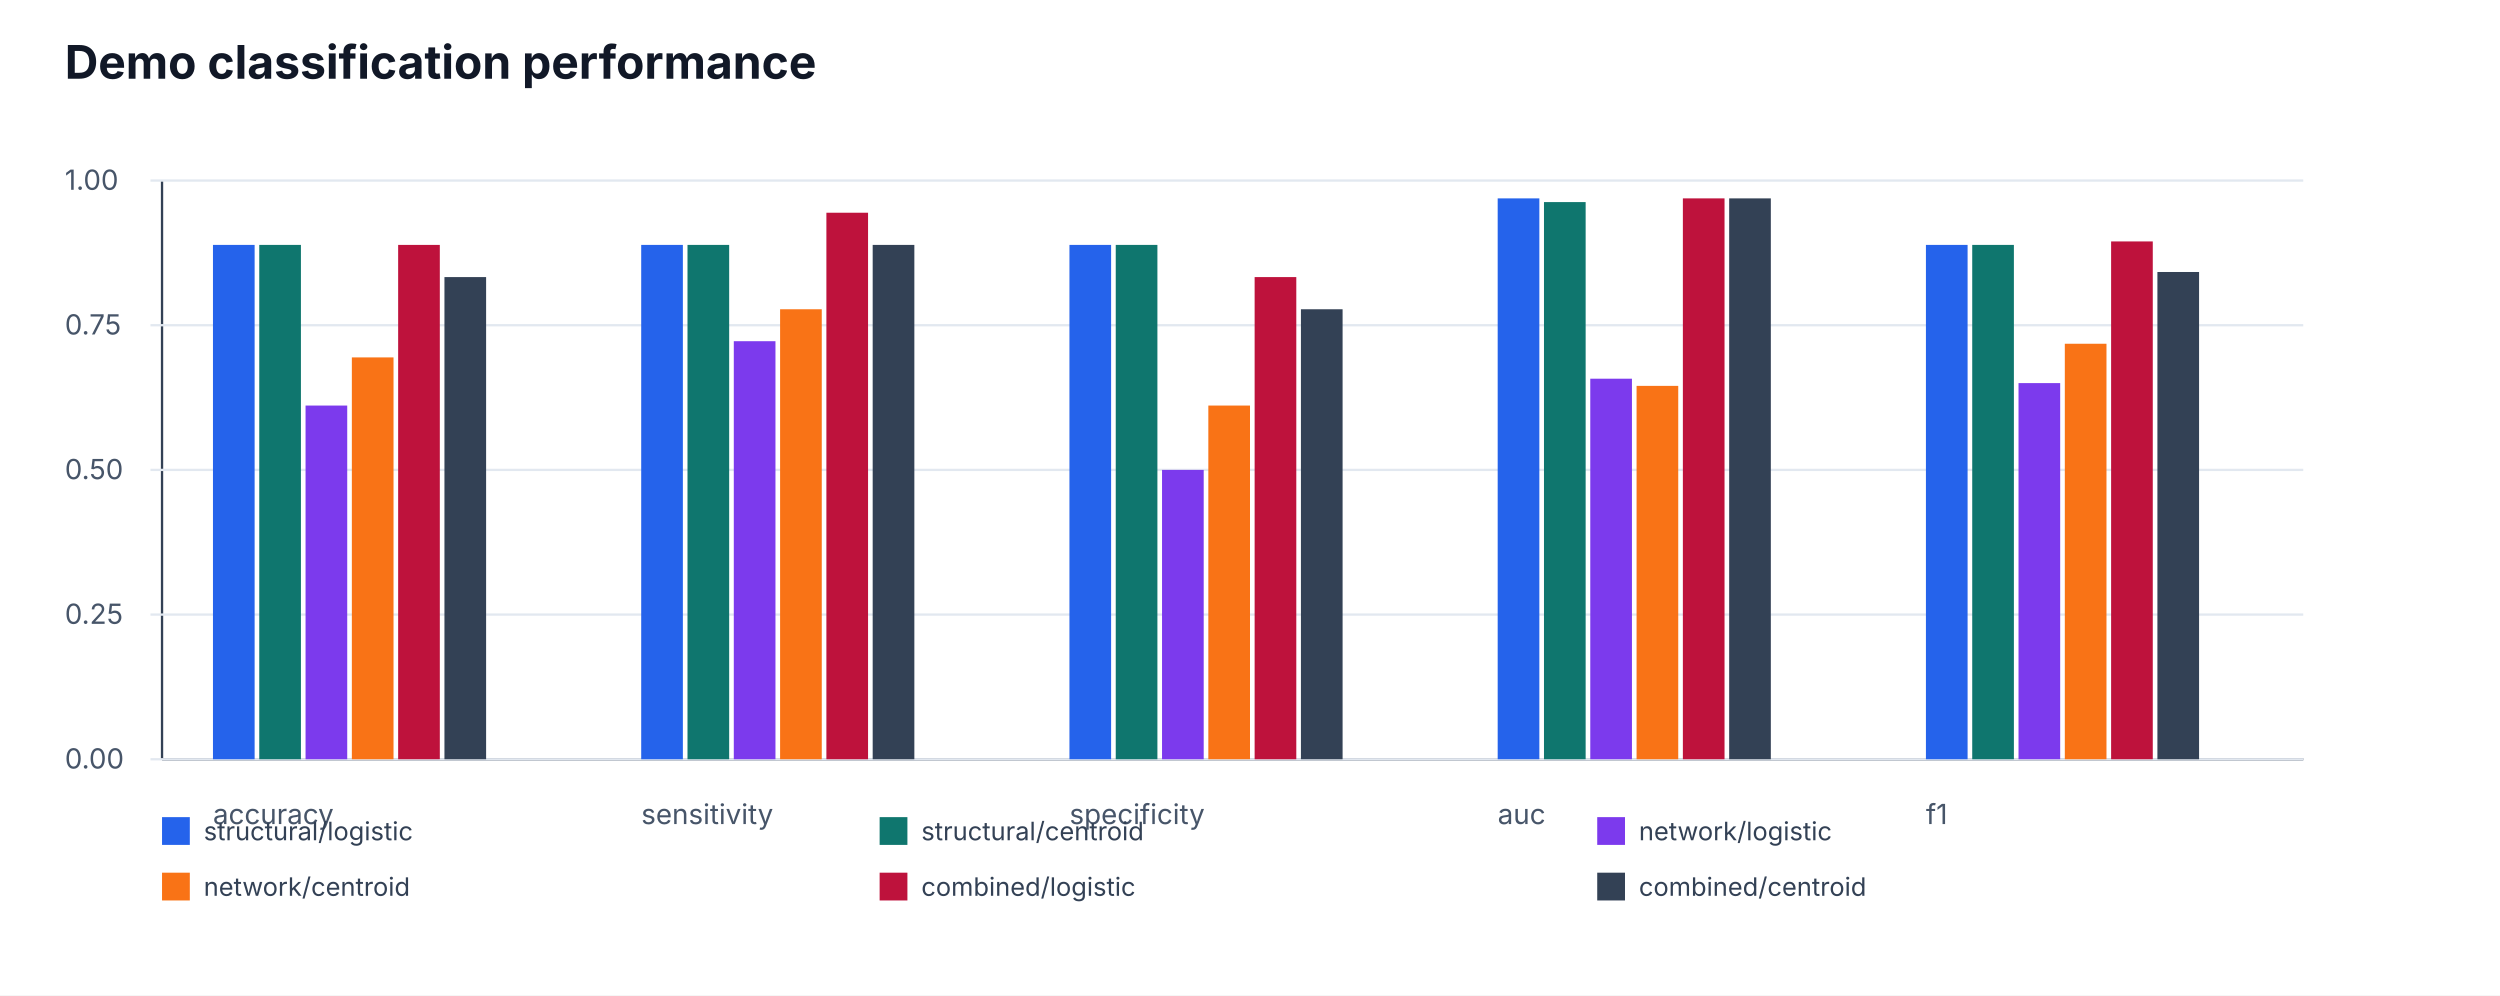
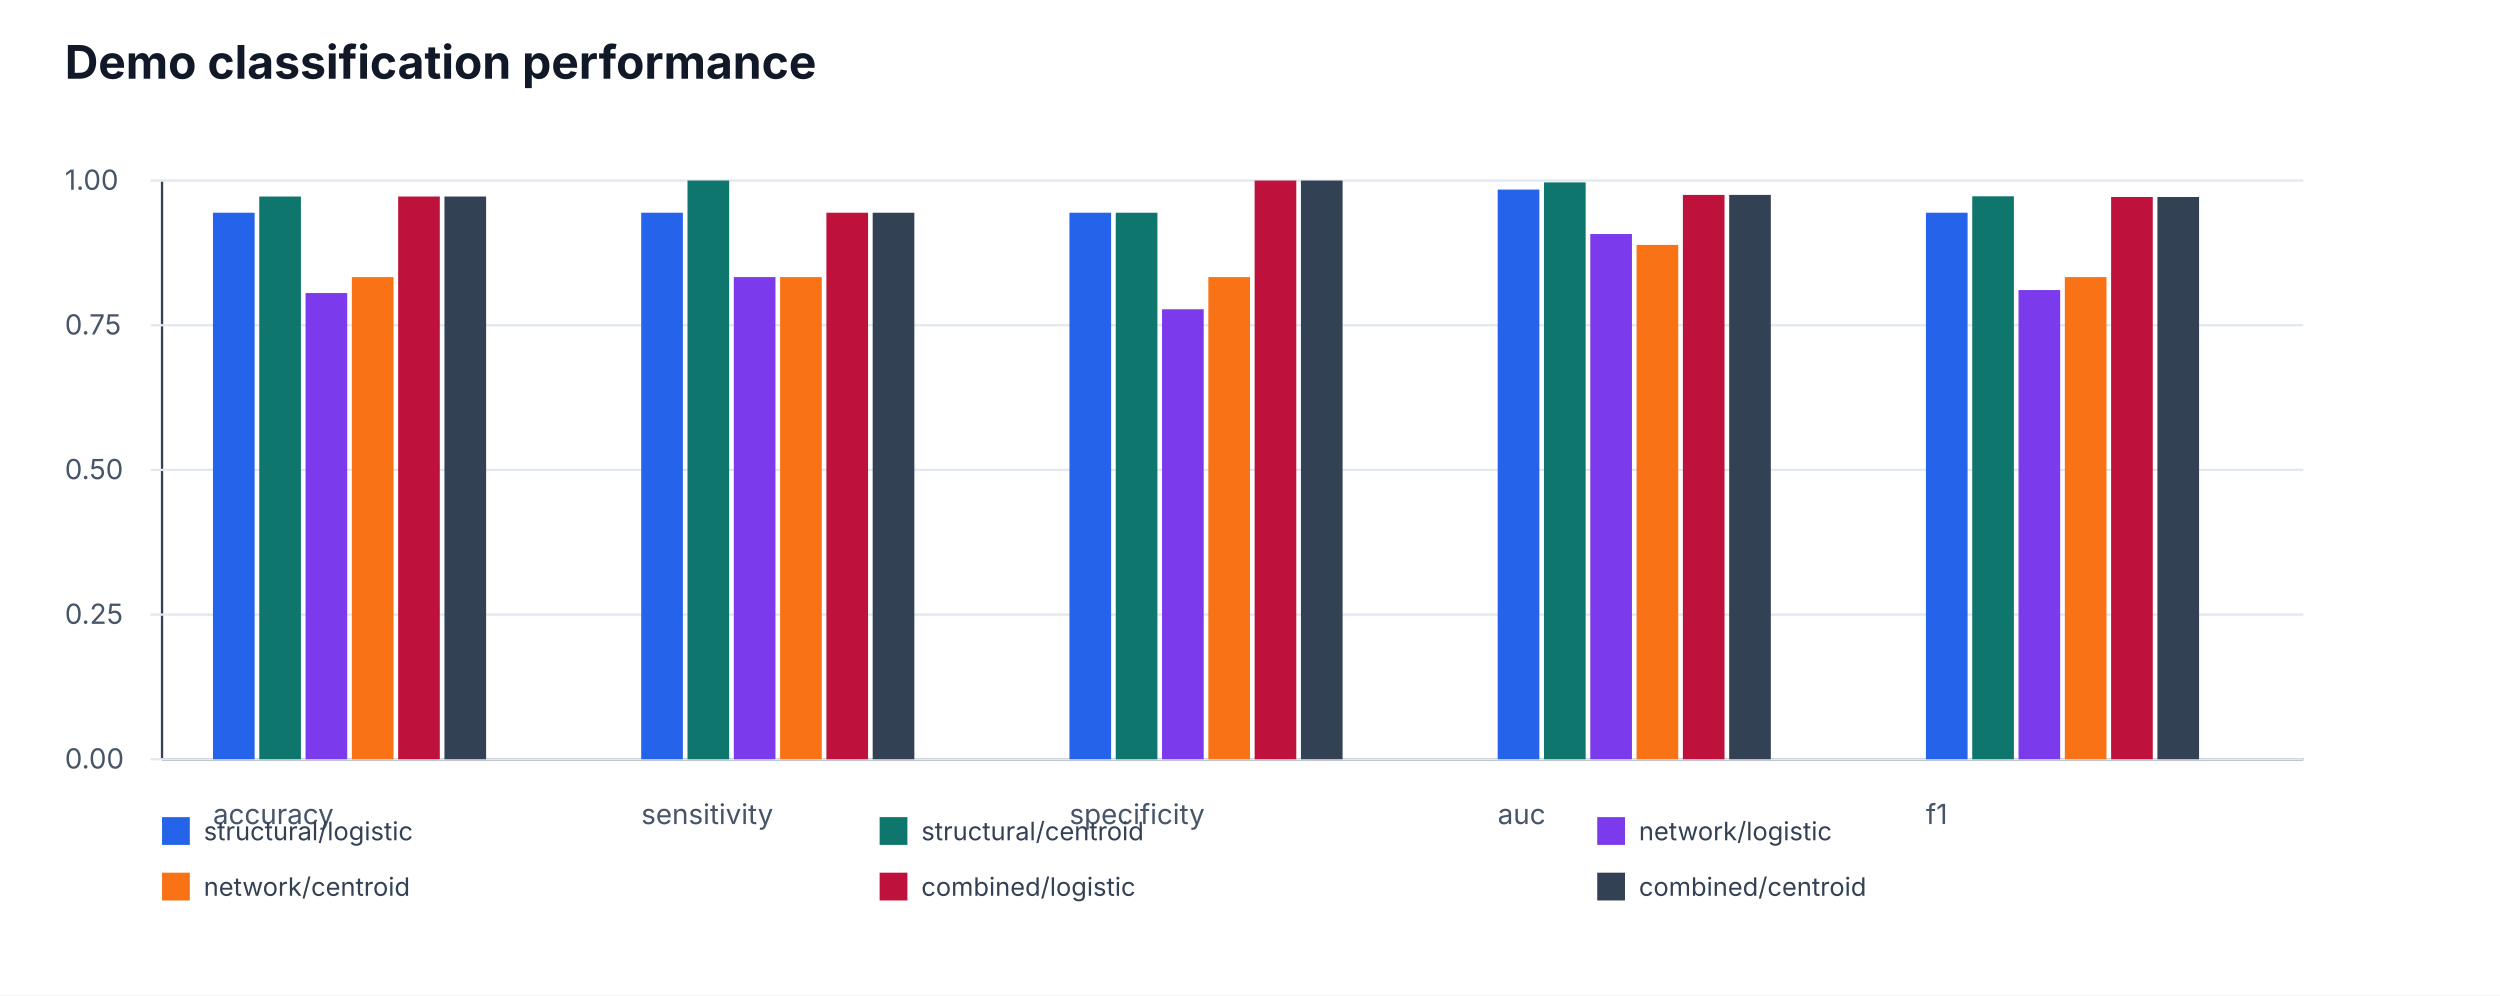
<svg xmlns="http://www.w3.org/2000/svg" width="1080" height="430" viewBox="0 0 1080 430">
  <style>.heading{font:700 20px -apple-system,BlinkMacSystemFont,"Segoe UI",sans-serif;fill:#111827}.axis{font:12px -apple-system,BlinkMacSystemFont,"Segoe UI",sans-serif;fill:#475569}.legend{font:11px -apple-system,BlinkMacSystemFont,"Segoe UI",sans-serif;fill:#334155}</style>
  <rect width="1080" height="430" fill="#ffffff" />
  <text x="28" y="34" class="heading">Demo classification performance</text>
  <line x1="70" y1="328" x2="995" y2="328" stroke="#334155" />
  <line x1="70" y1="78" x2="70" y2="328" stroke="#334155" />
  <line x1="65" y1="328.0" x2="995" y2="328.0" stroke="#e2e8f0" />
  <text x="28" y="332.0" class="axis">0.00</text>
  <line x1="65" y1="265.5" x2="995" y2="265.5" stroke="#e2e8f0" />
  <text x="28" y="269.5" class="axis">0.25</text>
  <line x1="65" y1="203.0" x2="995" y2="203.0" stroke="#e2e8f0" />
  <text x="28" y="207.0" class="axis">0.50</text>
  <line x1="65" y1="140.5" x2="995" y2="140.5" stroke="#e2e8f0" />
  <text x="28" y="144.5" class="axis">0.75</text>
  <line x1="65" y1="78.0" x2="995" y2="78.0" stroke="#e2e8f0" />
  <text x="28" y="82.0" class="axis">1.00</text>
  <text x="92" y="356" class="axis">accuracy</text>
-   <rect x="92" y="105.8" width="18" height="222.2" fill="#2563eb" />
-   <rect x="112" y="105.8" width="18" height="222.2" fill="#0f766e" />
-   <rect x="132" y="175.2" width="18" height="152.8" fill="#7c3aed" />
-   <rect x="152" y="154.4" width="18" height="173.6" fill="#f97316" />
-   <rect x="172" y="105.8" width="18" height="222.2" fill="#be123c" />
-   <rect x="192" y="119.7" width="18" height="208.3" fill="#334155" />
+   <rect x="92" y="91.9" width="18" height="236.1" fill="#2563eb" />
+   <rect x="112" y="84.9" width="18" height="243.1" fill="#0f766e" />
+   <rect x="132" y="126.6" width="18" height="201.4" fill="#7c3aed" />
+   <rect x="152" y="119.7" width="18" height="208.3" fill="#f97316" />
+   <rect x="172" y="84.9" width="18" height="243.1" fill="#be123c" />
+   <rect x="192" y="84.9" width="18" height="243.1" fill="#334155" />
  <text x="277" y="356" class="axis">sensitivity</text>
-   <rect x="277" y="105.8" width="18" height="222.2" fill="#2563eb" />
-   <rect x="297" y="105.8" width="18" height="222.2" fill="#0f766e" />
-   <rect x="317" y="147.4" width="18" height="180.6" fill="#7c3aed" />
-   <rect x="337" y="133.6" width="18" height="194.4" fill="#f97316" />
+   <rect x="277" y="91.9" width="18" height="236.1" fill="#2563eb" />
+   <rect x="297" y="78.0" width="18" height="250.0" fill="#0f766e" />
+   <rect x="317" y="119.7" width="18" height="208.3" fill="#7c3aed" />
+   <rect x="337" y="119.7" width="18" height="208.3" fill="#f97316" />
  <rect x="357" y="91.9" width="18" height="236.1" fill="#be123c" />
-   <rect x="377" y="105.8" width="18" height="222.2" fill="#334155" />
+   <rect x="377" y="91.9" width="18" height="236.1" fill="#334155" />
  <text x="462" y="356" class="axis">specificity</text>
-   <rect x="462" y="105.8" width="18" height="222.2" fill="#2563eb" />
-   <rect x="482" y="105.8" width="18" height="222.2" fill="#0f766e" />
-   <rect x="502" y="203.0" width="18" height="125.0" fill="#7c3aed" />
-   <rect x="522" y="175.2" width="18" height="152.8" fill="#f97316" />
-   <rect x="542" y="119.7" width="18" height="208.3" fill="#be123c" />
-   <rect x="562" y="133.6" width="18" height="194.4" fill="#334155" />
+   <rect x="462" y="91.9" width="18" height="236.1" fill="#2563eb" />
+   <rect x="482" y="91.9" width="18" height="236.1" fill="#0f766e" />
+   <rect x="502" y="133.6" width="18" height="194.4" fill="#7c3aed" />
+   <rect x="522" y="119.7" width="18" height="208.3" fill="#f97316" />
+   <rect x="542" y="78.0" width="18" height="250.0" fill="#be123c" />
+   <rect x="562" y="78.0" width="18" height="250.0" fill="#334155" />
  <text x="647" y="356" class="axis">auc</text>
-   <rect x="647" y="85.7" width="18" height="242.3" fill="#2563eb" />
-   <rect x="667" y="87.3" width="18" height="240.7" fill="#0f766e" />
-   <rect x="687" y="163.6" width="18" height="164.4" fill="#7c3aed" />
-   <rect x="707" y="166.7" width="18" height="161.3" fill="#f97316" />
-   <rect x="727" y="85.7" width="18" height="242.3" fill="#be123c" />
-   <rect x="747" y="85.7" width="18" height="242.3" fill="#334155" />
+   <rect x="647" y="81.9" width="18" height="246.1" fill="#2563eb" />
+   <rect x="667" y="78.8" width="18" height="249.2" fill="#0f766e" />
+   <rect x="687" y="101.1" width="18" height="226.9" fill="#7c3aed" />
+   <rect x="707" y="105.8" width="18" height="222.2" fill="#f97316" />
+   <rect x="727" y="84.2" width="18" height="243.8" fill="#be123c" />
+   <rect x="747" y="84.2" width="18" height="243.8" fill="#334155" />
  <text x="832" y="356" class="axis">f1</text>
-   <rect x="832" y="105.8" width="18" height="222.2" fill="#2563eb" />
-   <rect x="852" y="105.8" width="18" height="222.2" fill="#0f766e" />
-   <rect x="872" y="165.5" width="18" height="162.5" fill="#7c3aed" />
-   <rect x="892" y="148.5" width="18" height="179.5" fill="#f97316" />
-   <rect x="912" y="104.3" width="18" height="223.7" fill="#be123c" />
-   <rect x="932" y="117.5" width="18" height="210.5" fill="#334155" />
+   <rect x="832" y="91.9" width="18" height="236.1" fill="#2563eb" />
+   <rect x="852" y="84.8" width="18" height="243.2" fill="#0f766e" />
+   <rect x="872" y="125.3" width="18" height="202.7" fill="#7c3aed" />
+   <rect x="892" y="119.7" width="18" height="208.3" fill="#f97316" />
+   <rect x="912" y="85.1" width="18" height="242.9" fill="#be123c" />
+   <rect x="932" y="85.1" width="18" height="242.9" fill="#334155" />
  <rect x="70" y="353" width="12" height="12" fill="#2563eb" />
  <text x="88" y="363" class="legend">structural/logistic</text>
  <rect x="380" y="353" width="12" height="12" fill="#0f766e" />
  <text x="398" y="363" class="legend">structural/centroid</text>
  <rect x="690" y="353" width="12" height="12" fill="#7c3aed" />
  <text x="708" y="363" class="legend">network/logistic</text>
  <rect x="70" y="377" width="12" height="12" fill="#f97316" />
  <text x="88" y="387" class="legend">network/centroid</text>
  <rect x="380" y="377" width="12" height="12" fill="#be123c" />
  <text x="398" y="387" class="legend">combined/logistic</text>
  <rect x="690" y="377" width="12" height="12" fill="#334155" />
  <text x="708" y="387" class="legend">combined/centroid</text>
</svg>
